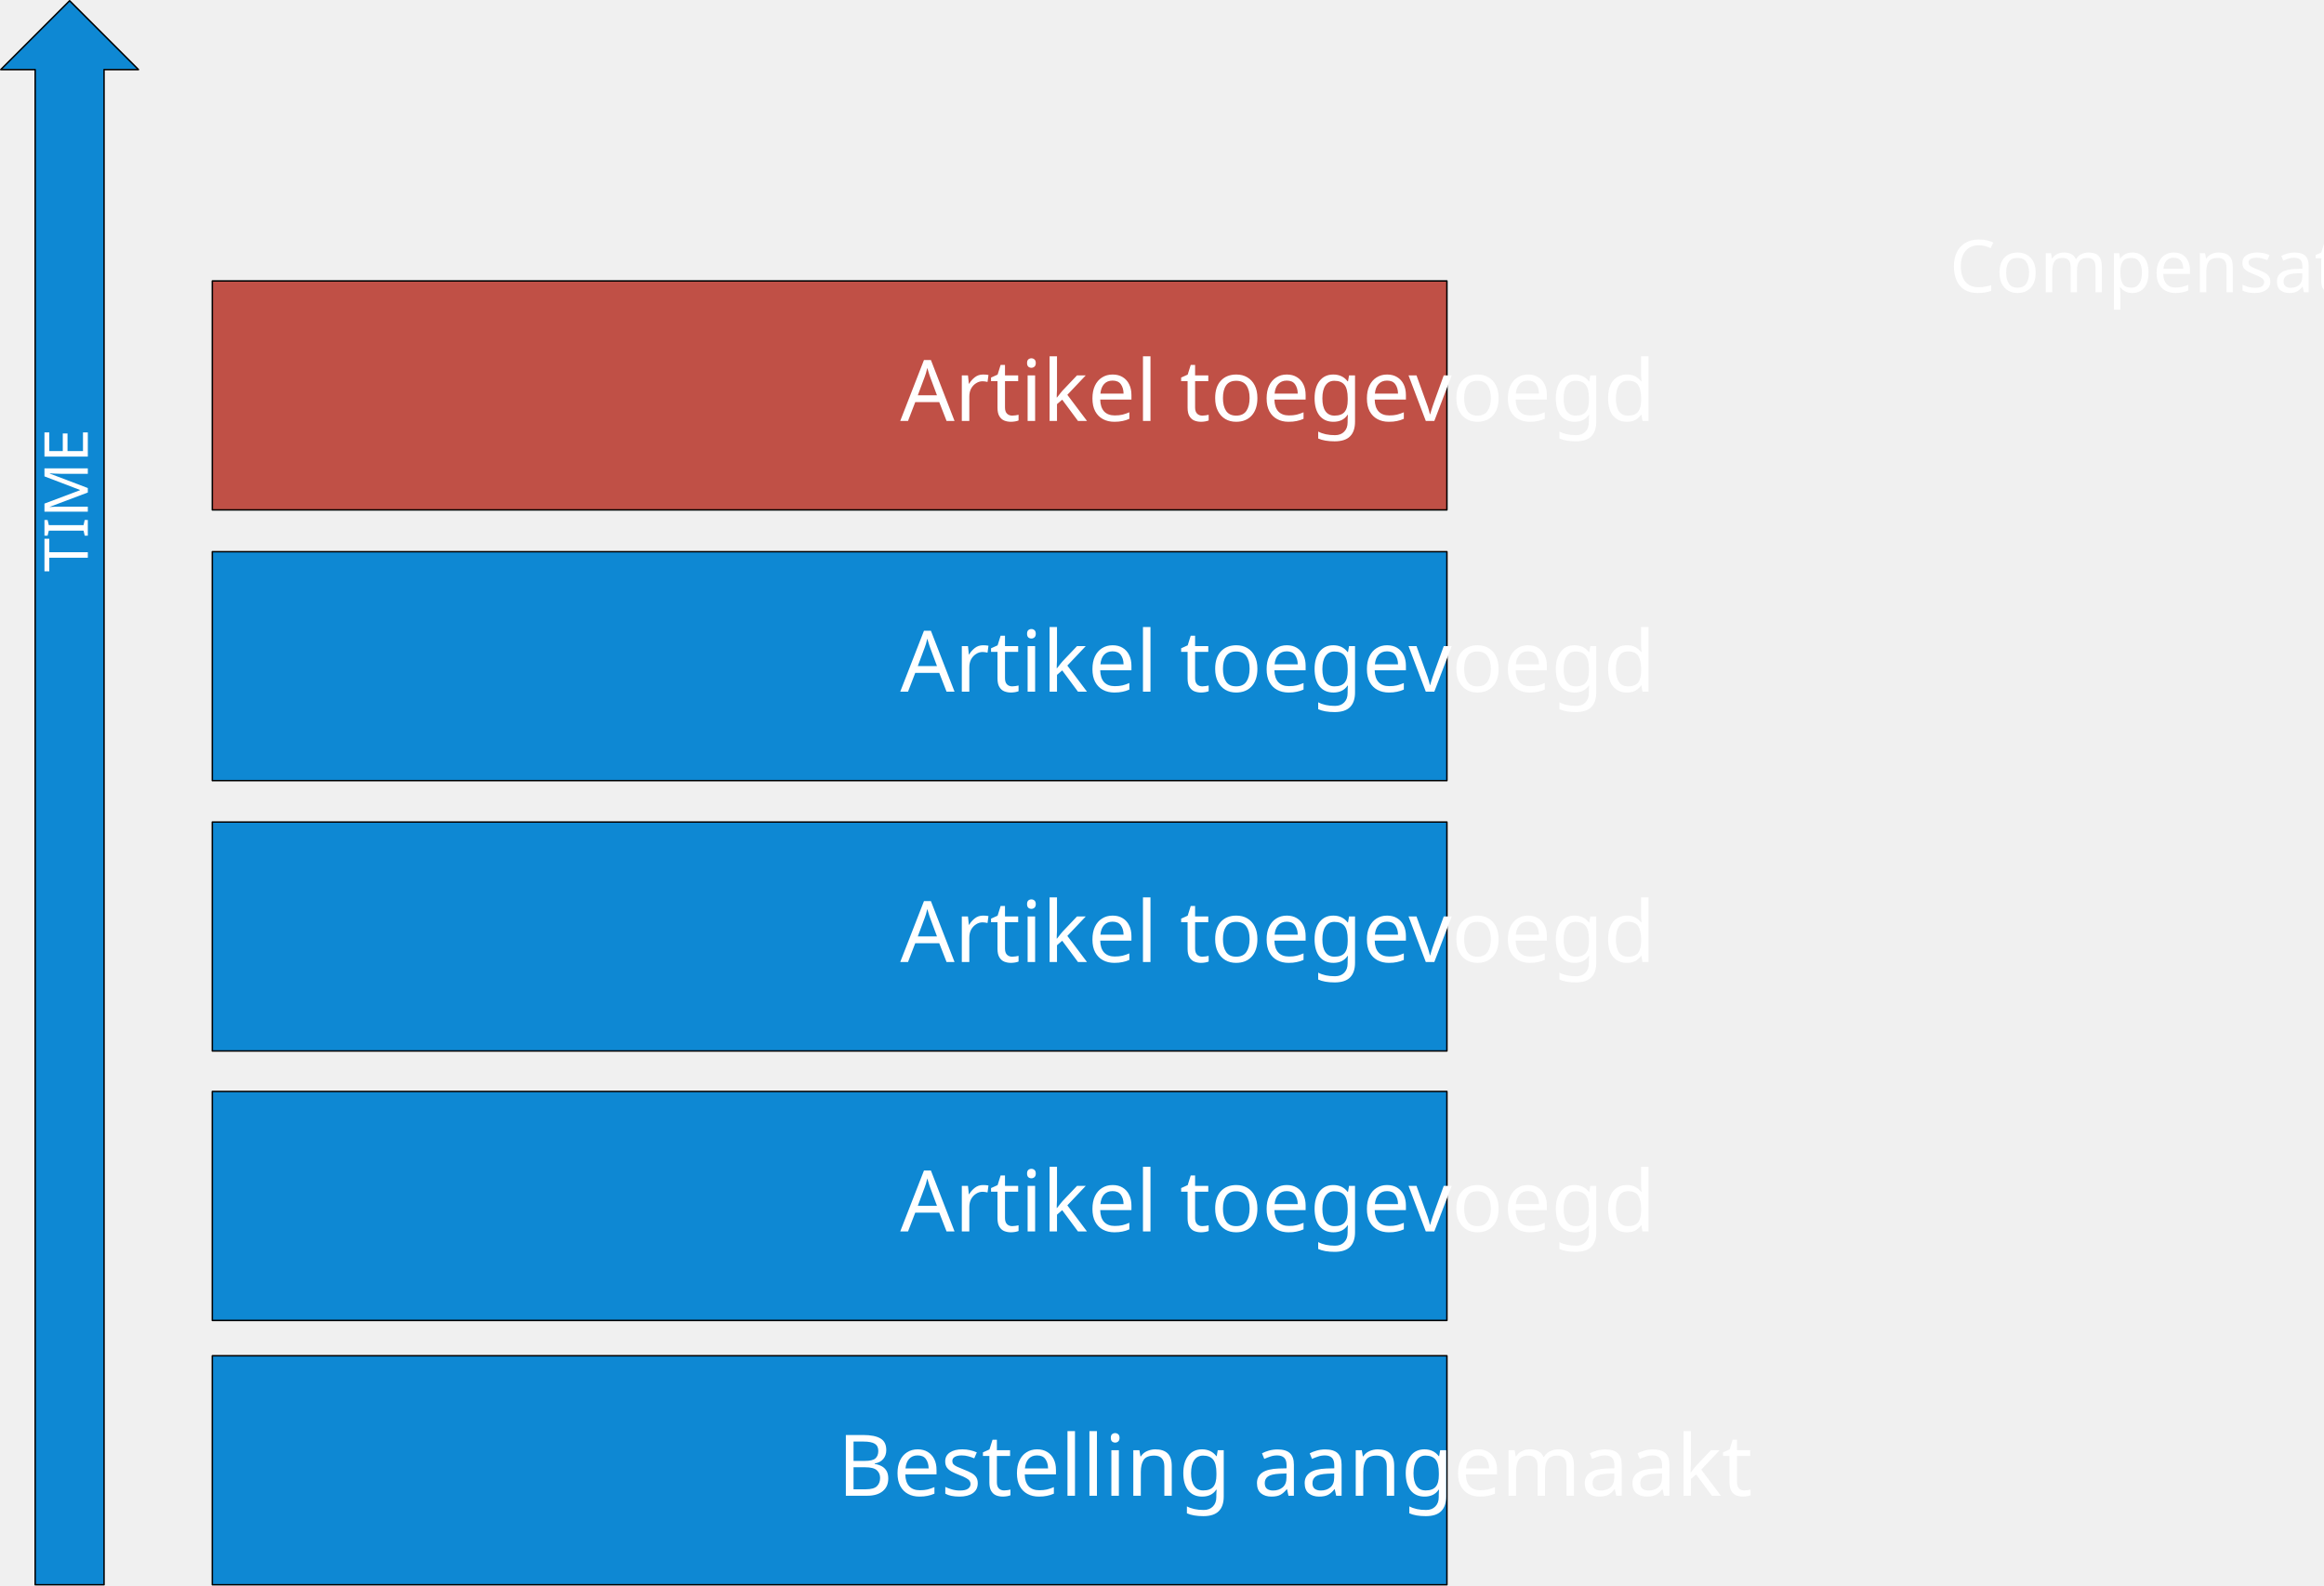
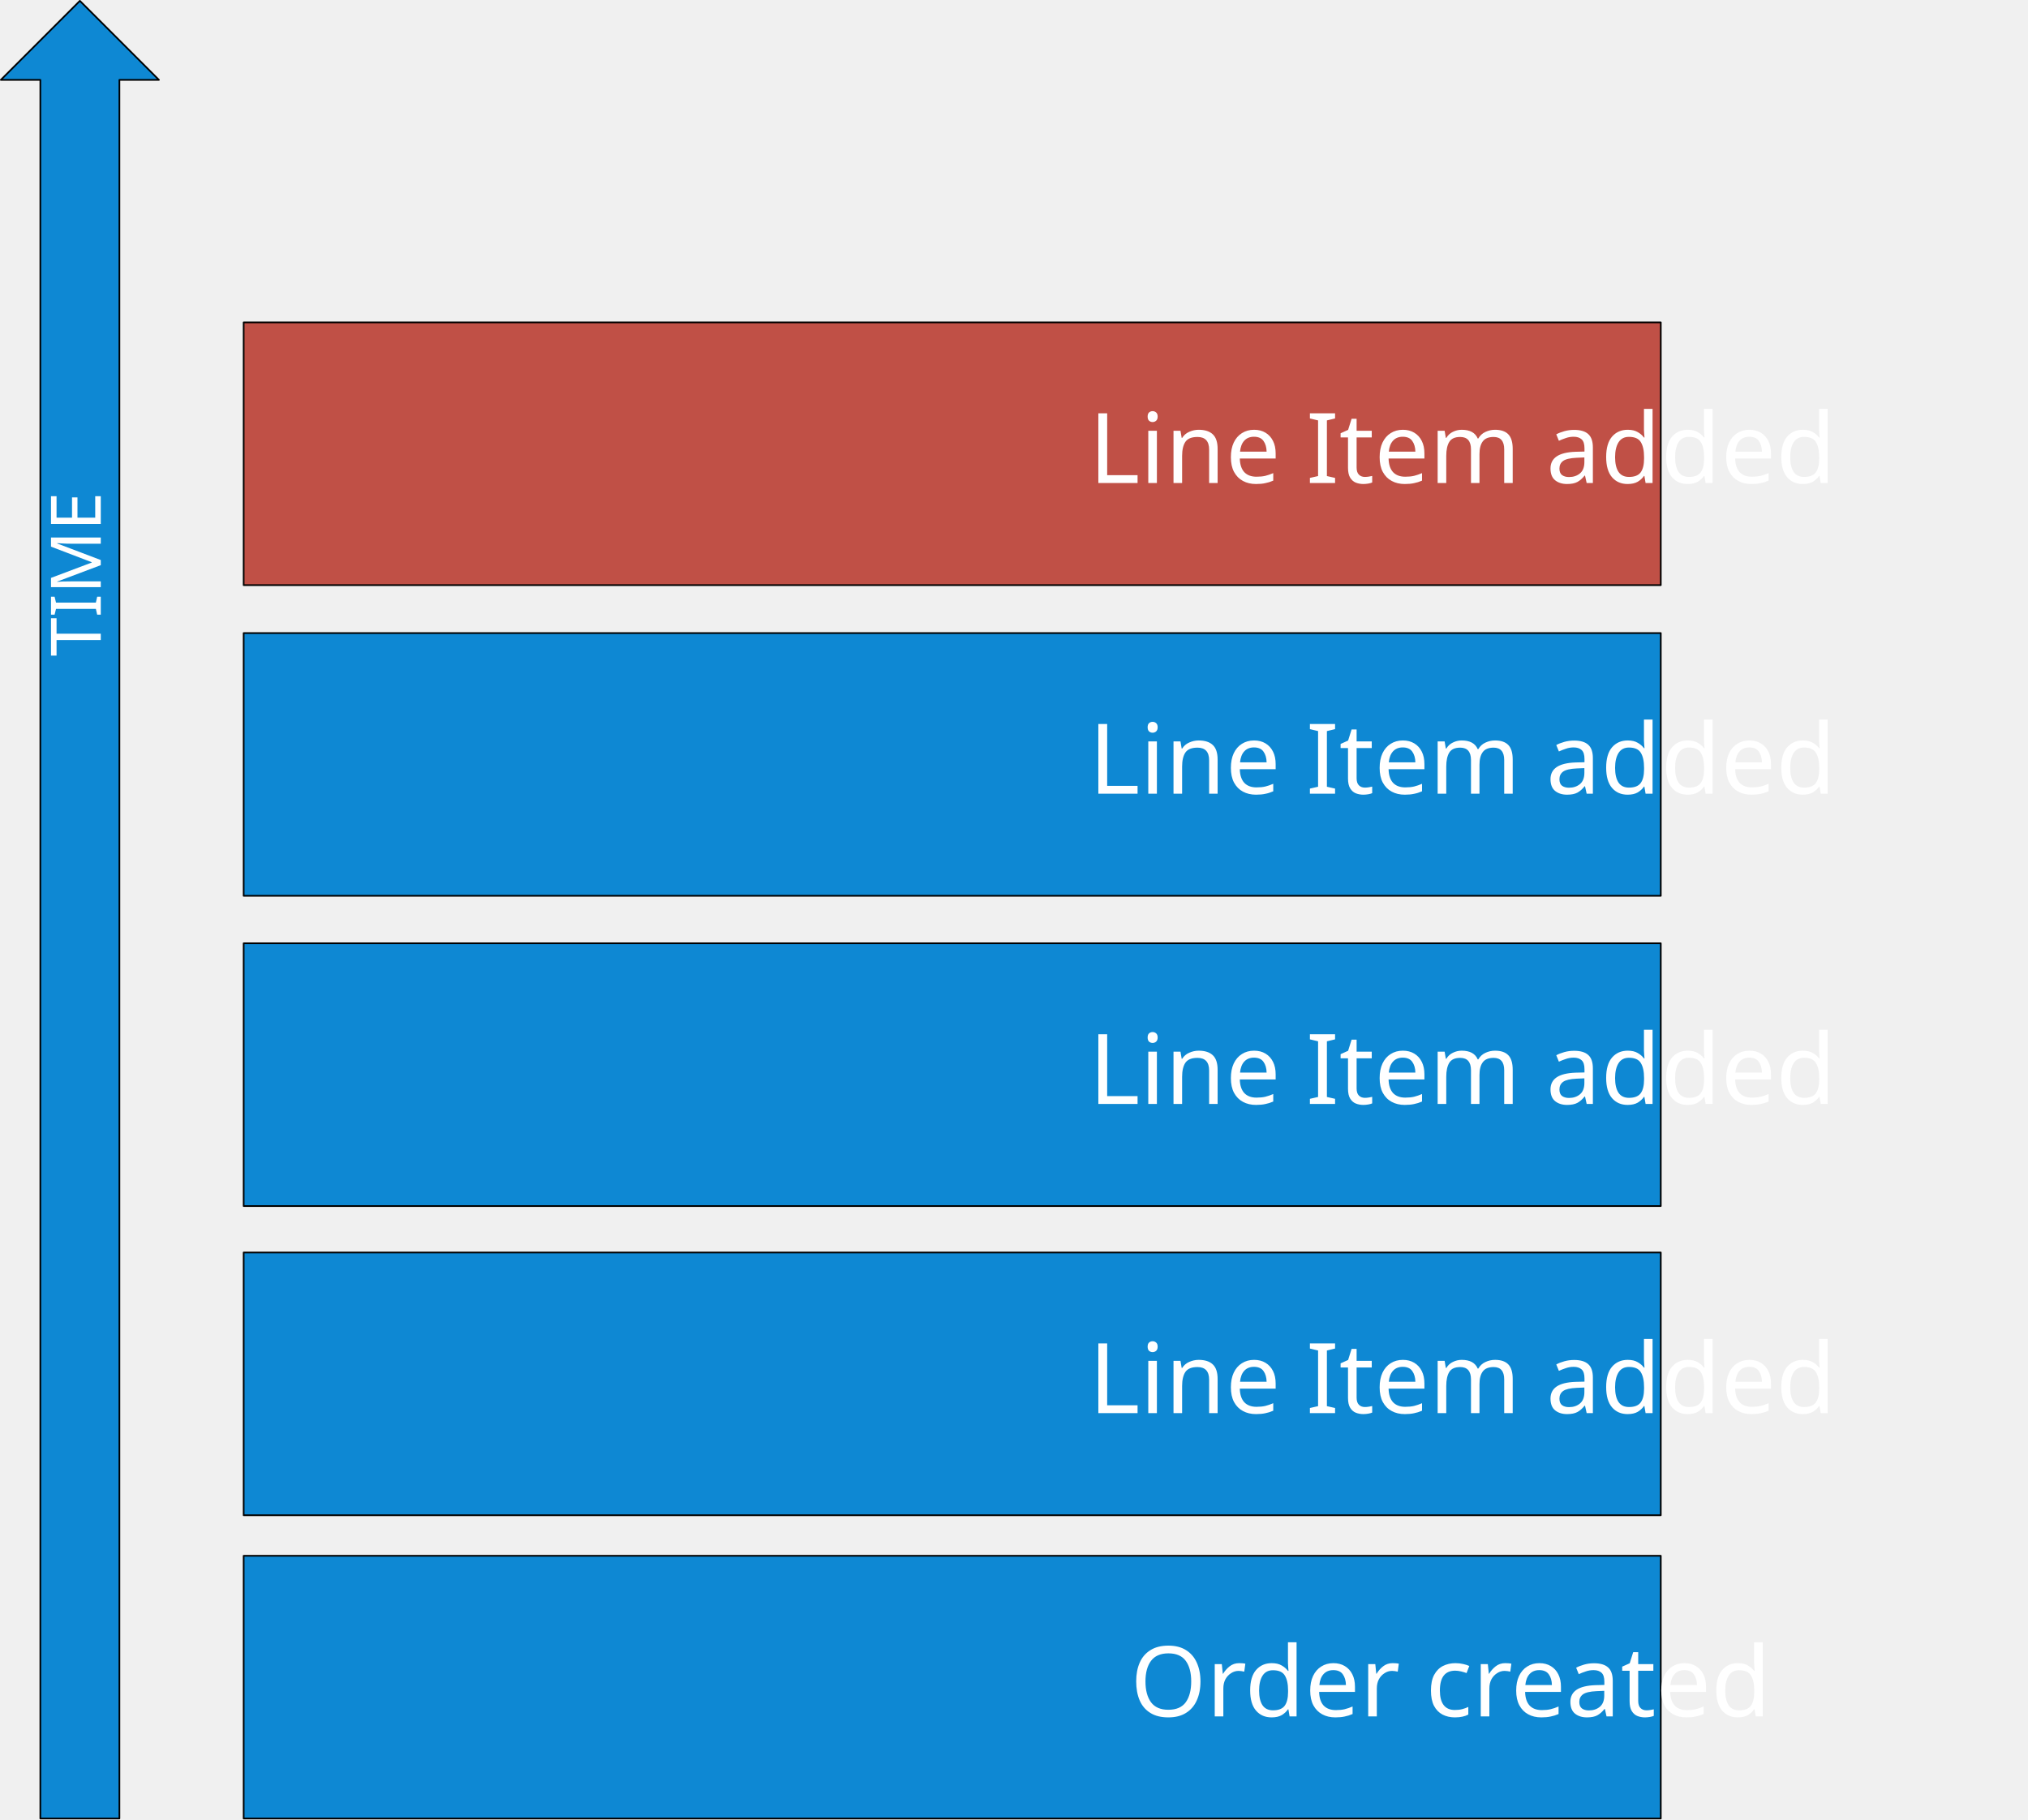
- <svg xmlns="http://www.w3.org/2000/svg" xmlns:ns1="http://schemas.microsoft.com/visio/2003/SVGExtensions/" xmlns:xlink="http://www.w3.org/1999/xlink" width="5.314in" height="3.625in" viewBox="0 0 382.637 261.027" xml:space="preserve" color-interpolation-filters="sRGB" class="st9">
-   <ns1:documentProperties ns1:langID="1043" ns1:metric="true" ns1:viewMarkup="false" />
+ <svg xmlns="http://www.w3.org/2000/svg" xmlns:ns1="http://schemas.microsoft.com/visio/2003/SVGExtensions/" xmlns:xlink="http://www.w3.org/1999/xlink" width="4.04in" height="3.625in" viewBox="0 0 290.907 261.027" xml:space="preserve" color-interpolation-filters="sRGB" class="st7">
+   <ns1:documentProperties ns1:langID="1043" ns1:viewMarkup="false" />
  <style type="text/css">
	
		.st1 {fill:#0e88d3;stroke:#000000;stroke-linecap:round;stroke-linejoin:round;stroke-width:0.24}
		.st2 {fill:#ffffff;font-family:Calibri;font-size:1.167em}
		.st3 {fill:#ffffff;font-family:Calibri;font-size:0.833em}
		.st4 {fill:#c05046;stroke:#000000;stroke-linecap:round;stroke-linejoin:round;stroke-width:0.24}
		.st5 {marker-end:url(#mrkr4-24);stroke:#000000;stroke-linecap:round;stroke-linejoin:round;stroke-opacity:0;stroke-width:0.24}
		.st6 {fill:#000000;fill-opacity:0;stroke:#000000;stroke-opacity:0;stroke-width:0.087}
- 		.st7 {fill:none;stroke:#000000;stroke-linecap:round;stroke-linejoin:round;stroke-opacity:0;stroke-width:0.75}
- 		.st8 {fill:#ffffff;font-family:Calibri;font-size:1em}
- 		.st9 {fill:none;fill-rule:evenodd;font-size:12px;overflow:visible;stroke-linecap:square;stroke-miterlimit:3}
+ 		.st7 {fill:none;fill-rule:evenodd;font-size:12px;overflow:visible;stroke-linecap:square;stroke-miterlimit:3}
	
	</style>
  <defs id="Markers">
    <g id="lend4">
      <path d="M 2 1 L 0 0 L 2 -1 L 2 1 " style="stroke:none" />
    </g>
    <marker id="mrkr4-24" class="st6" ns1:arrowType="4" ns1:arrowSize="2" ns1:setback="0" refX="-0" orient="auto" markerUnits="strokeWidth" overflow="visible">
      <use xlink:href="#lend4" transform="scale(-11.50105,-11.50105) " />
    </marker>
  </defs>
  <g ns1:mID="0" ns1:index="1" ns1:groupContext="foregroundPage">
    <ns1:pageProperties ns1:drawingScale="0.0393701" ns1:pageScale="0.0393701" ns1:drawingUnits="24" ns1:shadowOffsetX="8.50394" ns1:shadowOffsetY="-8.50394" />
    <ns1:layer ns1:name="Flowchart" ns1:index="0" />
    <ns1:layer ns1:name="Connector" ns1:index="1" />
    <g id="shape1-1" ns1:mID="1" ns1:groupContext="shape" ns1:layerMember="0" transform="translate(34.9515,-0.12)">
      <ns1:custProps>
        <ns1:cp ns1:nameU="ProcessNumber" ns1:lbl="Process Number" ns1:prompt="" ns1:type="2" ns1:format="" ns1:sortKey="" ns1:invis="false" ns1:ask="false" ns1:langID="1033" ns1:cal="0" ns1:val="VT0(0):26" />
        <ns1:cp ns1:nameU="Owner" ns1:lbl="Owner" ns1:prompt="" ns1:type="0" ns1:format="" ns1:sortKey="" ns1:invis="false" ns1:ask="false" ns1:langID="1033" ns1:cal="0" ns1:val="VT4()" />
        <ns1:cp ns1:nameU="Function" ns1:lbl="Function " ns1:prompt="" ns1:type="0" ns1:format="" ns1:sortKey="" ns1:invis="false" ns1:ask="false" ns1:langID="1033" ns1:cal="0" ns1:val="VT4()" />
        <ns1:cp ns1:nameU="TargetCycleTime" ns1:lbl="Target Cycle Time" ns1:prompt="" ns1:type="6" ns1:format="[d] 'ed.'" ns1:sortKey="" ns1:invis="false" ns1:ask="false" ns1:langID="1033" ns1:cal="0" ns1:val="VT0(0):26" />
        <ns1:cp ns1:nameU="ActualCycleTime" ns1:lbl="Actual Cycle Time" ns1:prompt="" ns1:type="6" ns1:format="[d] 'ed.'" ns1:sortKey="" ns1:invis="false" ns1:ask="false" ns1:langID="1033" ns1:cal="0" ns1:val="VT0(0):26" />
        <ns1:cp ns1:nameU="TargetCost" ns1:lbl="Target Cost" ns1:prompt="" ns1:type="7" ns1:format="@" ns1:sortKey="" ns1:invis="false" ns1:ask="false" ns1:langID="1033" ns1:cal="0" ns1:val="VT0(0):26" />
        <ns1:cp ns1:nameU="ActualCost" ns1:lbl="Actual Cost" ns1:prompt="" ns1:type="7" ns1:format="@" ns1:sortKey="" ns1:invis="false" ns1:ask="false" ns1:langID="1033" ns1:cal="0" ns1:val="VT0(0):26" />
        <ns1:cp ns1:nameU="DefectDefinition" ns1:lbl="Defect Definition" ns1:prompt="" ns1:type="0" ns1:format="" ns1:sortKey="" ns1:invis="false" ns1:ask="false" ns1:langID="1033" ns1:cal="0" ns1:val="VT4()" />
        <ns1:cp ns1:nameU="CriticalToQuality1" ns1:lbl="Critical To Quality 1" ns1:prompt="" ns1:type="0" ns1:format="" ns1:sortKey="" ns1:invis="false" ns1:ask="false" ns1:langID="1033" ns1:cal="0" ns1:val="VT4()" />
        <ns1:cp ns1:nameU="CriticalToQuality2" ns1:lbl="Critical To Quality 2" ns1:prompt="" ns1:type="0" ns1:format="" ns1:sortKey="" ns1:invis="false" ns1:ask="false" ns1:langID="1033" ns1:cal="0" ns1:val="VT4()" />
        <ns1:cp ns1:nameU="CriticalToQuality3" ns1:lbl="Critical To Quality 3" ns1:prompt="" ns1:type="0" ns1:format="" ns1:sortKey="" ns1:invis="false" ns1:ask="false" ns1:langID="1033" ns1:cal="0" ns1:val="VT4()" />
      </ns1:custProps>
      <ns1:userDefs>
        <ns1:ud ns1:nameU="visVersion" ns1:prompt="" ns1:val="VT0(15):26" />
        <ns1:ud ns1:nameU="DefaultWidth" ns1:prompt="" ns1:val="VT0(0.98425196850394):24" />
        <ns1:ud ns1:nameU="DefaultHeight" ns1:prompt="" ns1:val="VT0(0.59055118110236):24" />
        <ns1:ud ns1:nameU="ResizeTxtHeight" ns1:prompt="" ns1:val="VT0(0.59055118110236):24" />
      </ns1:userDefs>
      <ns1:textBlock ns1:margins="rect(2,2,2,2)" ns1:tabSpace="42.5197" />
      <ns1:textRect cx="101.639" cy="242.179" width="203.28" height="37.696" />
      <rect x="0" y="223.332" width="203.279" height="37.696" class="st1" />
-       <text x="37.42" y="246.38" class="st2" ns1:langID="1043">
+       <text x="61.64" y="246.38" class="st2" ns1:langID="1033">
        <ns1:paragraph ns1:horizAlign="1" />
-         <ns1:tabList />Bestelling aangemaakt</text>
+         <ns1:tabList />Order created</text>
    </g>
    <g id="shape2-4" ns1:mID="2" ns1:groupContext="shape" ns1:layerMember="0" transform="translate(34.9515,-43.6343)">
      <ns1:custProps>
        <ns1:cp ns1:nameU="ProcessNumber" ns1:lbl="Process Number" ns1:prompt="" ns1:type="2" ns1:format="" ns1:sortKey="" ns1:invis="false" ns1:ask="false" ns1:langID="1033" ns1:cal="0" ns1:val="VT0(0):26" />
        <ns1:cp ns1:nameU="Owner" ns1:lbl="Owner" ns1:prompt="" ns1:type="0" ns1:format="" ns1:sortKey="" ns1:invis="false" ns1:ask="false" ns1:langID="1033" ns1:cal="0" ns1:val="VT4()" />
        <ns1:cp ns1:nameU="Function" ns1:lbl="Function " ns1:prompt="" ns1:type="0" ns1:format="" ns1:sortKey="" ns1:invis="false" ns1:ask="false" ns1:langID="1033" ns1:cal="0" ns1:val="VT4()" />
        <ns1:cp ns1:nameU="TargetCycleTime" ns1:lbl="Target Cycle Time" ns1:prompt="" ns1:type="6" ns1:format="[d] 'ed.'" ns1:sortKey="" ns1:invis="false" ns1:ask="false" ns1:langID="1033" ns1:cal="0" ns1:val="VT0(0):26" />
        <ns1:cp ns1:nameU="ActualCycleTime" ns1:lbl="Actual Cycle Time" ns1:prompt="" ns1:type="6" ns1:format="[d] 'ed.'" ns1:sortKey="" ns1:invis="false" ns1:ask="false" ns1:langID="1033" ns1:cal="0" ns1:val="VT0(0):26" />
        <ns1:cp ns1:nameU="TargetCost" ns1:lbl="Target Cost" ns1:prompt="" ns1:type="7" ns1:format="@" ns1:sortKey="" ns1:invis="false" ns1:ask="false" ns1:langID="1033" ns1:cal="0" ns1:val="VT0(0):26" />
        <ns1:cp ns1:nameU="ActualCost" ns1:lbl="Actual Cost" ns1:prompt="" ns1:type="7" ns1:format="@" ns1:sortKey="" ns1:invis="false" ns1:ask="false" ns1:langID="1033" ns1:cal="0" ns1:val="VT0(0):26" />
        <ns1:cp ns1:nameU="DefectDefinition" ns1:lbl="Defect Definition" ns1:prompt="" ns1:type="0" ns1:format="" ns1:sortKey="" ns1:invis="false" ns1:ask="false" ns1:langID="1033" ns1:cal="0" ns1:val="VT4()" />
        <ns1:cp ns1:nameU="CriticalToQuality1" ns1:lbl="Critical To Quality 1" ns1:prompt="" ns1:type="0" ns1:format="" ns1:sortKey="" ns1:invis="false" ns1:ask="false" ns1:langID="1033" ns1:cal="0" ns1:val="VT4()" />
        <ns1:cp ns1:nameU="CriticalToQuality2" ns1:lbl="Critical To Quality 2" ns1:prompt="" ns1:type="0" ns1:format="" ns1:sortKey="" ns1:invis="false" ns1:ask="false" ns1:langID="1033" ns1:cal="0" ns1:val="VT4()" />
        <ns1:cp ns1:nameU="CriticalToQuality3" ns1:lbl="Critical To Quality 3" ns1:prompt="" ns1:type="0" ns1:format="" ns1:sortKey="" ns1:invis="false" ns1:ask="false" ns1:langID="1033" ns1:cal="0" ns1:val="VT4()" />
      </ns1:custProps>
      <ns1:userDefs>
        <ns1:ud ns1:nameU="visVersion" ns1:prompt="" ns1:val="VT0(15):26" />
        <ns1:ud ns1:nameU="DefaultWidth" ns1:prompt="" ns1:val="VT0(0.98425196850394):24" />
        <ns1:ud ns1:nameU="DefaultHeight" ns1:prompt="" ns1:val="VT0(0.59055118110236):24" />
        <ns1:ud ns1:nameU="ResizeTxtHeight" ns1:prompt="" ns1:val="VT0(0.59055118110236):24" />
      </ns1:userDefs>
      <ns1:textBlock ns1:margins="rect(2,2,2,2)" ns1:tabSpace="42.5197" />
      <ns1:textRect cx="101.639" cy="242.179" width="203.28" height="37.696" />
      <rect x="0" y="223.332" width="203.279" height="37.696" class="st1" />
-       <text x="47.74" y="246.38" class="st2" ns1:langID="1043">
+       <text x="55.71" y="246.38" class="st2" ns1:langID="1033">
        <ns1:paragraph ns1:horizAlign="1" />
-         <ns1:tabList />Artikel toegevoegd</text>
+         <ns1:tabList />Line Item added</text>
    </g>
    <g id="shape3-7" ns1:mID="3" ns1:groupContext="shape" ns1:layerMember="0" transform="translate(34.9515,-87.994)">
      <ns1:custProps>
        <ns1:cp ns1:nameU="ProcessNumber" ns1:lbl="Process Number" ns1:prompt="" ns1:type="2" ns1:format="" ns1:sortKey="" ns1:invis="false" ns1:ask="false" ns1:langID="1033" ns1:cal="0" ns1:val="VT0(0):26" />
        <ns1:cp ns1:nameU="Owner" ns1:lbl="Owner" ns1:prompt="" ns1:type="0" ns1:format="" ns1:sortKey="" ns1:invis="false" ns1:ask="false" ns1:langID="1033" ns1:cal="0" ns1:val="VT4()" />
        <ns1:cp ns1:nameU="Function" ns1:lbl="Function " ns1:prompt="" ns1:type="0" ns1:format="" ns1:sortKey="" ns1:invis="false" ns1:ask="false" ns1:langID="1033" ns1:cal="0" ns1:val="VT4()" />
        <ns1:cp ns1:nameU="TargetCycleTime" ns1:lbl="Target Cycle Time" ns1:prompt="" ns1:type="6" ns1:format="[d] 'ed.'" ns1:sortKey="" ns1:invis="false" ns1:ask="false" ns1:langID="1033" ns1:cal="0" ns1:val="VT0(0):26" />
        <ns1:cp ns1:nameU="ActualCycleTime" ns1:lbl="Actual Cycle Time" ns1:prompt="" ns1:type="6" ns1:format="[d] 'ed.'" ns1:sortKey="" ns1:invis="false" ns1:ask="false" ns1:langID="1033" ns1:cal="0" ns1:val="VT0(0):26" />
        <ns1:cp ns1:nameU="TargetCost" ns1:lbl="Target Cost" ns1:prompt="" ns1:type="7" ns1:format="@" ns1:sortKey="" ns1:invis="false" ns1:ask="false" ns1:langID="1033" ns1:cal="0" ns1:val="VT0(0):26" />
        <ns1:cp ns1:nameU="ActualCost" ns1:lbl="Actual Cost" ns1:prompt="" ns1:type="7" ns1:format="@" ns1:sortKey="" ns1:invis="false" ns1:ask="false" ns1:langID="1033" ns1:cal="0" ns1:val="VT0(0):26" />
        <ns1:cp ns1:nameU="DefectDefinition" ns1:lbl="Defect Definition" ns1:prompt="" ns1:type="0" ns1:format="" ns1:sortKey="" ns1:invis="false" ns1:ask="false" ns1:langID="1033" ns1:cal="0" ns1:val="VT4()" />
        <ns1:cp ns1:nameU="CriticalToQuality1" ns1:lbl="Critical To Quality 1" ns1:prompt="" ns1:type="0" ns1:format="" ns1:sortKey="" ns1:invis="false" ns1:ask="false" ns1:langID="1033" ns1:cal="0" ns1:val="VT4()" />
        <ns1:cp ns1:nameU="CriticalToQuality2" ns1:lbl="Critical To Quality 2" ns1:prompt="" ns1:type="0" ns1:format="" ns1:sortKey="" ns1:invis="false" ns1:ask="false" ns1:langID="1033" ns1:cal="0" ns1:val="VT4()" />
        <ns1:cp ns1:nameU="CriticalToQuality3" ns1:lbl="Critical To Quality 3" ns1:prompt="" ns1:type="0" ns1:format="" ns1:sortKey="" ns1:invis="false" ns1:ask="false" ns1:langID="1033" ns1:cal="0" ns1:val="VT4()" />
      </ns1:custProps>
      <ns1:userDefs>
        <ns1:ud ns1:nameU="visVersion" ns1:prompt="" ns1:val="VT0(15):26" />
        <ns1:ud ns1:nameU="DefaultWidth" ns1:prompt="" ns1:val="VT0(0.98425196850394):24" />
        <ns1:ud ns1:nameU="DefaultHeight" ns1:prompt="" ns1:val="VT0(0.59055118110236):24" />
        <ns1:ud ns1:nameU="ResizeTxtHeight" ns1:prompt="" ns1:val="VT0(0.59055118110236):24" />
      </ns1:userDefs>
      <ns1:textBlock ns1:margins="rect(2,2,2,2)" ns1:tabSpace="42.5197" />
      <ns1:textRect cx="101.639" cy="242.179" width="203.28" height="37.696" />
      <rect x="0" y="223.332" width="203.279" height="37.696" class="st1" />
-       <text x="47.74" y="246.38" class="st2" ns1:langID="1043">
+       <text x="55.71" y="246.38" class="st2" ns1:langID="1033">
        <ns1:paragraph ns1:horizAlign="1" />
-         <ns1:tabList />Artikel toegevoegd</text>
+         <ns1:tabList />Line Item added</text>
    </g>
    <g id="shape4-10" ns1:mID="4" ns1:groupContext="shape" ns1:layerMember="0" transform="translate(34.9515,-132.503)">
      <ns1:custProps>
        <ns1:cp ns1:nameU="ProcessNumber" ns1:lbl="Process Number" ns1:prompt="" ns1:type="2" ns1:format="" ns1:sortKey="" ns1:invis="false" ns1:ask="false" ns1:langID="1033" ns1:cal="0" ns1:val="VT0(0):26" />
        <ns1:cp ns1:nameU="Owner" ns1:lbl="Owner" ns1:prompt="" ns1:type="0" ns1:format="" ns1:sortKey="" ns1:invis="false" ns1:ask="false" ns1:langID="1033" ns1:cal="0" ns1:val="VT4()" />
        <ns1:cp ns1:nameU="Function" ns1:lbl="Function " ns1:prompt="" ns1:type="0" ns1:format="" ns1:sortKey="" ns1:invis="false" ns1:ask="false" ns1:langID="1033" ns1:cal="0" ns1:val="VT4()" />
        <ns1:cp ns1:nameU="TargetCycleTime" ns1:lbl="Target Cycle Time" ns1:prompt="" ns1:type="6" ns1:format="[d] 'ed.'" ns1:sortKey="" ns1:invis="false" ns1:ask="false" ns1:langID="1033" ns1:cal="0" ns1:val="VT0(0):26" />
        <ns1:cp ns1:nameU="ActualCycleTime" ns1:lbl="Actual Cycle Time" ns1:prompt="" ns1:type="6" ns1:format="[d] 'ed.'" ns1:sortKey="" ns1:invis="false" ns1:ask="false" ns1:langID="1033" ns1:cal="0" ns1:val="VT0(0):26" />
        <ns1:cp ns1:nameU="TargetCost" ns1:lbl="Target Cost" ns1:prompt="" ns1:type="7" ns1:format="@" ns1:sortKey="" ns1:invis="false" ns1:ask="false" ns1:langID="1033" ns1:cal="0" ns1:val="VT0(0):26" />
        <ns1:cp ns1:nameU="ActualCost" ns1:lbl="Actual Cost" ns1:prompt="" ns1:type="7" ns1:format="@" ns1:sortKey="" ns1:invis="false" ns1:ask="false" ns1:langID="1033" ns1:cal="0" ns1:val="VT0(0):26" />
        <ns1:cp ns1:nameU="DefectDefinition" ns1:lbl="Defect Definition" ns1:prompt="" ns1:type="0" ns1:format="" ns1:sortKey="" ns1:invis="false" ns1:ask="false" ns1:langID="1033" ns1:cal="0" ns1:val="VT4()" />
        <ns1:cp ns1:nameU="CriticalToQuality1" ns1:lbl="Critical To Quality 1" ns1:prompt="" ns1:type="0" ns1:format="" ns1:sortKey="" ns1:invis="false" ns1:ask="false" ns1:langID="1033" ns1:cal="0" ns1:val="VT4()" />
        <ns1:cp ns1:nameU="CriticalToQuality2" ns1:lbl="Critical To Quality 2" ns1:prompt="" ns1:type="0" ns1:format="" ns1:sortKey="" ns1:invis="false" ns1:ask="false" ns1:langID="1033" ns1:cal="0" ns1:val="VT4()" />
        <ns1:cp ns1:nameU="CriticalToQuality3" ns1:lbl="Critical To Quality 3" ns1:prompt="" ns1:type="0" ns1:format="" ns1:sortKey="" ns1:invis="false" ns1:ask="false" ns1:langID="1033" ns1:cal="0" ns1:val="VT4()" />
      </ns1:custProps>
      <ns1:userDefs>
        <ns1:ud ns1:nameU="visVersion" ns1:prompt="" ns1:val="VT0(15):26" />
        <ns1:ud ns1:nameU="DefaultWidth" ns1:prompt="" ns1:val="VT0(0.98425196850394):24" />
        <ns1:ud ns1:nameU="DefaultHeight" ns1:prompt="" ns1:val="VT0(0.59055118110236):24" />
        <ns1:ud ns1:nameU="ResizeTxtHeight" ns1:prompt="" ns1:val="VT0(0.59055118110236):24" />
      </ns1:userDefs>
      <ns1:textBlock ns1:margins="rect(2,2,2,2)" ns1:tabSpace="42.5197" />
      <ns1:textRect cx="101.639" cy="242.179" width="203.28" height="37.696" />
      <rect x="0" y="223.332" width="203.279" height="37.696" class="st1" />
-       <text x="47.74" y="246.38" class="st2" ns1:langID="1043">
+       <text x="55.71" y="246.38" class="st2" ns1:langID="1033">
        <ns1:paragraph ns1:horizAlign="1" />
-         <ns1:tabList />Artikel toegevoegd</text>
+         <ns1:tabList />Line Item added</text>
    </g>
    <g id="shape7-13" ns1:mID="7" ns1:groupContext="shape" transform="translate(272.486,0.12) rotate(90)">
      <ns1:userDefs>
        <ns1:ud ns1:nameU="visVersion" ns1:val="VT0(15):26" />
        <ns1:ud ns1:nameU="ArrowType" ns1:prompt="" ns1:val="VT0(2):26" />
      </ns1:userDefs>
      <ns1:textBlock ns1:margins="rect(4,4,4,4)" ns1:tabSpace="42.5197" />
      <ns1:textRect cx="130.394" cy="261.027" width="260.79" height="0" transform="rotate(180)" />
      <path d="M0 261.03 L11.34 249.69 L11.34 255.36 L260.79 255.36 L260.79 261.03 L260.79 266.7 L11.34 266.7 L11.34 272.37        L0 261.03 Z" class="st1" />
      <text x="-140.81" y="-258.03" transform="rotate(180)" class="st3" ns1:langID="1043">
        <ns1:paragraph ns1:horizAlign="1" />
        <ns1:tabList />TIME</text>
    </g>
    <g id="shape8-16" ns1:mID="8" ns1:groupContext="shape" ns1:layerMember="0" transform="translate(34.9515,-177.077)">
      <ns1:custProps>
        <ns1:cp ns1:nameU="ProcessNumber" ns1:lbl="Process Number" ns1:prompt="" ns1:type="2" ns1:format="" ns1:sortKey="" ns1:invis="false" ns1:ask="false" ns1:langID="1033" ns1:cal="0" ns1:val="VT0(0):26" />
        <ns1:cp ns1:nameU="Owner" ns1:lbl="Owner" ns1:prompt="" ns1:type="0" ns1:format="" ns1:sortKey="" ns1:invis="false" ns1:ask="false" ns1:langID="1033" ns1:cal="0" ns1:val="VT4()" />
        <ns1:cp ns1:nameU="Function" ns1:lbl="Function " ns1:prompt="" ns1:type="0" ns1:format="" ns1:sortKey="" ns1:invis="false" ns1:ask="false" ns1:langID="1033" ns1:cal="0" ns1:val="VT4()" />
        <ns1:cp ns1:nameU="TargetCycleTime" ns1:lbl="Target Cycle Time" ns1:prompt="" ns1:type="6" ns1:format="[d] 'ed.'" ns1:sortKey="" ns1:invis="false" ns1:ask="false" ns1:langID="1033" ns1:cal="0" ns1:val="VT0(0):26" />
        <ns1:cp ns1:nameU="ActualCycleTime" ns1:lbl="Actual Cycle Time" ns1:prompt="" ns1:type="6" ns1:format="[d] 'ed.'" ns1:sortKey="" ns1:invis="false" ns1:ask="false" ns1:langID="1033" ns1:cal="0" ns1:val="VT0(0):26" />
        <ns1:cp ns1:nameU="TargetCost" ns1:lbl="Target Cost" ns1:prompt="" ns1:type="7" ns1:format="@" ns1:sortKey="" ns1:invis="false" ns1:ask="false" ns1:langID="1033" ns1:cal="0" ns1:val="VT0(0):26" />
        <ns1:cp ns1:nameU="ActualCost" ns1:lbl="Actual Cost" ns1:prompt="" ns1:type="7" ns1:format="@" ns1:sortKey="" ns1:invis="false" ns1:ask="false" ns1:langID="1033" ns1:cal="0" ns1:val="VT0(0):26" />
        <ns1:cp ns1:nameU="DefectDefinition" ns1:lbl="Defect Definition" ns1:prompt="" ns1:type="0" ns1:format="" ns1:sortKey="" ns1:invis="false" ns1:ask="false" ns1:langID="1033" ns1:cal="0" ns1:val="VT4()" />
        <ns1:cp ns1:nameU="CriticalToQuality1" ns1:lbl="Critical To Quality 1" ns1:prompt="" ns1:type="0" ns1:format="" ns1:sortKey="" ns1:invis="false" ns1:ask="false" ns1:langID="1033" ns1:cal="0" ns1:val="VT4()" />
        <ns1:cp ns1:nameU="CriticalToQuality2" ns1:lbl="Critical To Quality 2" ns1:prompt="" ns1:type="0" ns1:format="" ns1:sortKey="" ns1:invis="false" ns1:ask="false" ns1:langID="1033" ns1:cal="0" ns1:val="VT4()" />
        <ns1:cp ns1:nameU="CriticalToQuality3" ns1:lbl="Critical To Quality 3" ns1:prompt="" ns1:type="0" ns1:format="" ns1:sortKey="" ns1:invis="false" ns1:ask="false" ns1:langID="1033" ns1:cal="0" ns1:val="VT4()" />
      </ns1:custProps>
      <ns1:userDefs>
        <ns1:ud ns1:nameU="visVersion" ns1:prompt="" ns1:val="VT0(15):26" />
        <ns1:ud ns1:nameU="DefaultWidth" ns1:prompt="" ns1:val="VT0(0.98425196850394):24" />
        <ns1:ud ns1:nameU="DefaultHeight" ns1:prompt="" ns1:val="VT0(0.59055118110236):24" />
        <ns1:ud ns1:nameU="ResizeTxtHeight" ns1:prompt="" ns1:val="VT0(0.59055118110236):24" />
      </ns1:userDefs>
      <ns1:textBlock ns1:margins="rect(2,2,2,2)" ns1:tabSpace="42.5197" />
      <ns1:textRect cx="101.639" cy="242.179" width="203.28" height="37.696" />
      <rect x="0" y="223.332" width="203.279" height="37.696" class="st4" />
-       <text x="47.74" y="246.38" class="st2" ns1:langID="1043">
+       <text x="55.71" y="246.38" class="st2" ns1:langID="1033">
        <ns1:paragraph ns1:horizAlign="1" />
-         <ns1:tabList />Artikel toegevoegd</text>
+         <ns1:tabList />Line Item added</text>
    </g>
    <g id="shape10-19" ns1:mID="10" ns1:groupContext="shape" ns1:layerMember="1" transform="translate(-22.7972,20.5289) rotate(-90) scale(-1,1)">
      <ns1:userDefs>
        <ns1:ud ns1:nameU="visVersion" ns1:val="VT0(15):26" />
      </ns1:userDefs>
      <path d="M0 261.03 L7.58 272.13 L14.76 279.54 L21.53 283.24 L27.9 283.24 L33.86 279.54 L39.42 272.13 L44.57 261.03" class="st5" />
    </g>
-     <g id="shape11-25" ns1:mID="11" ns1:groupContext="shape" transform="translate(230.262,-206.511)">
-       <ns1:textBlock ns1:margins="rect(4,4,4,4)" ns1:tabSpace="42.5197" />
-       <ns1:textRect cx="76" cy="251.027" width="152" height="20" />
-       <rect x="0" y="241.027" width="152" height="20" class="st7" />
-       <text x="34.55" y="254.63" class="st8" ns1:langID="1033">
-         <ns1:paragraph ns1:horizAlign="1" />
-         <ns1:tabList />Compensates for</text>
-     </g>
  </g>
</svg>
